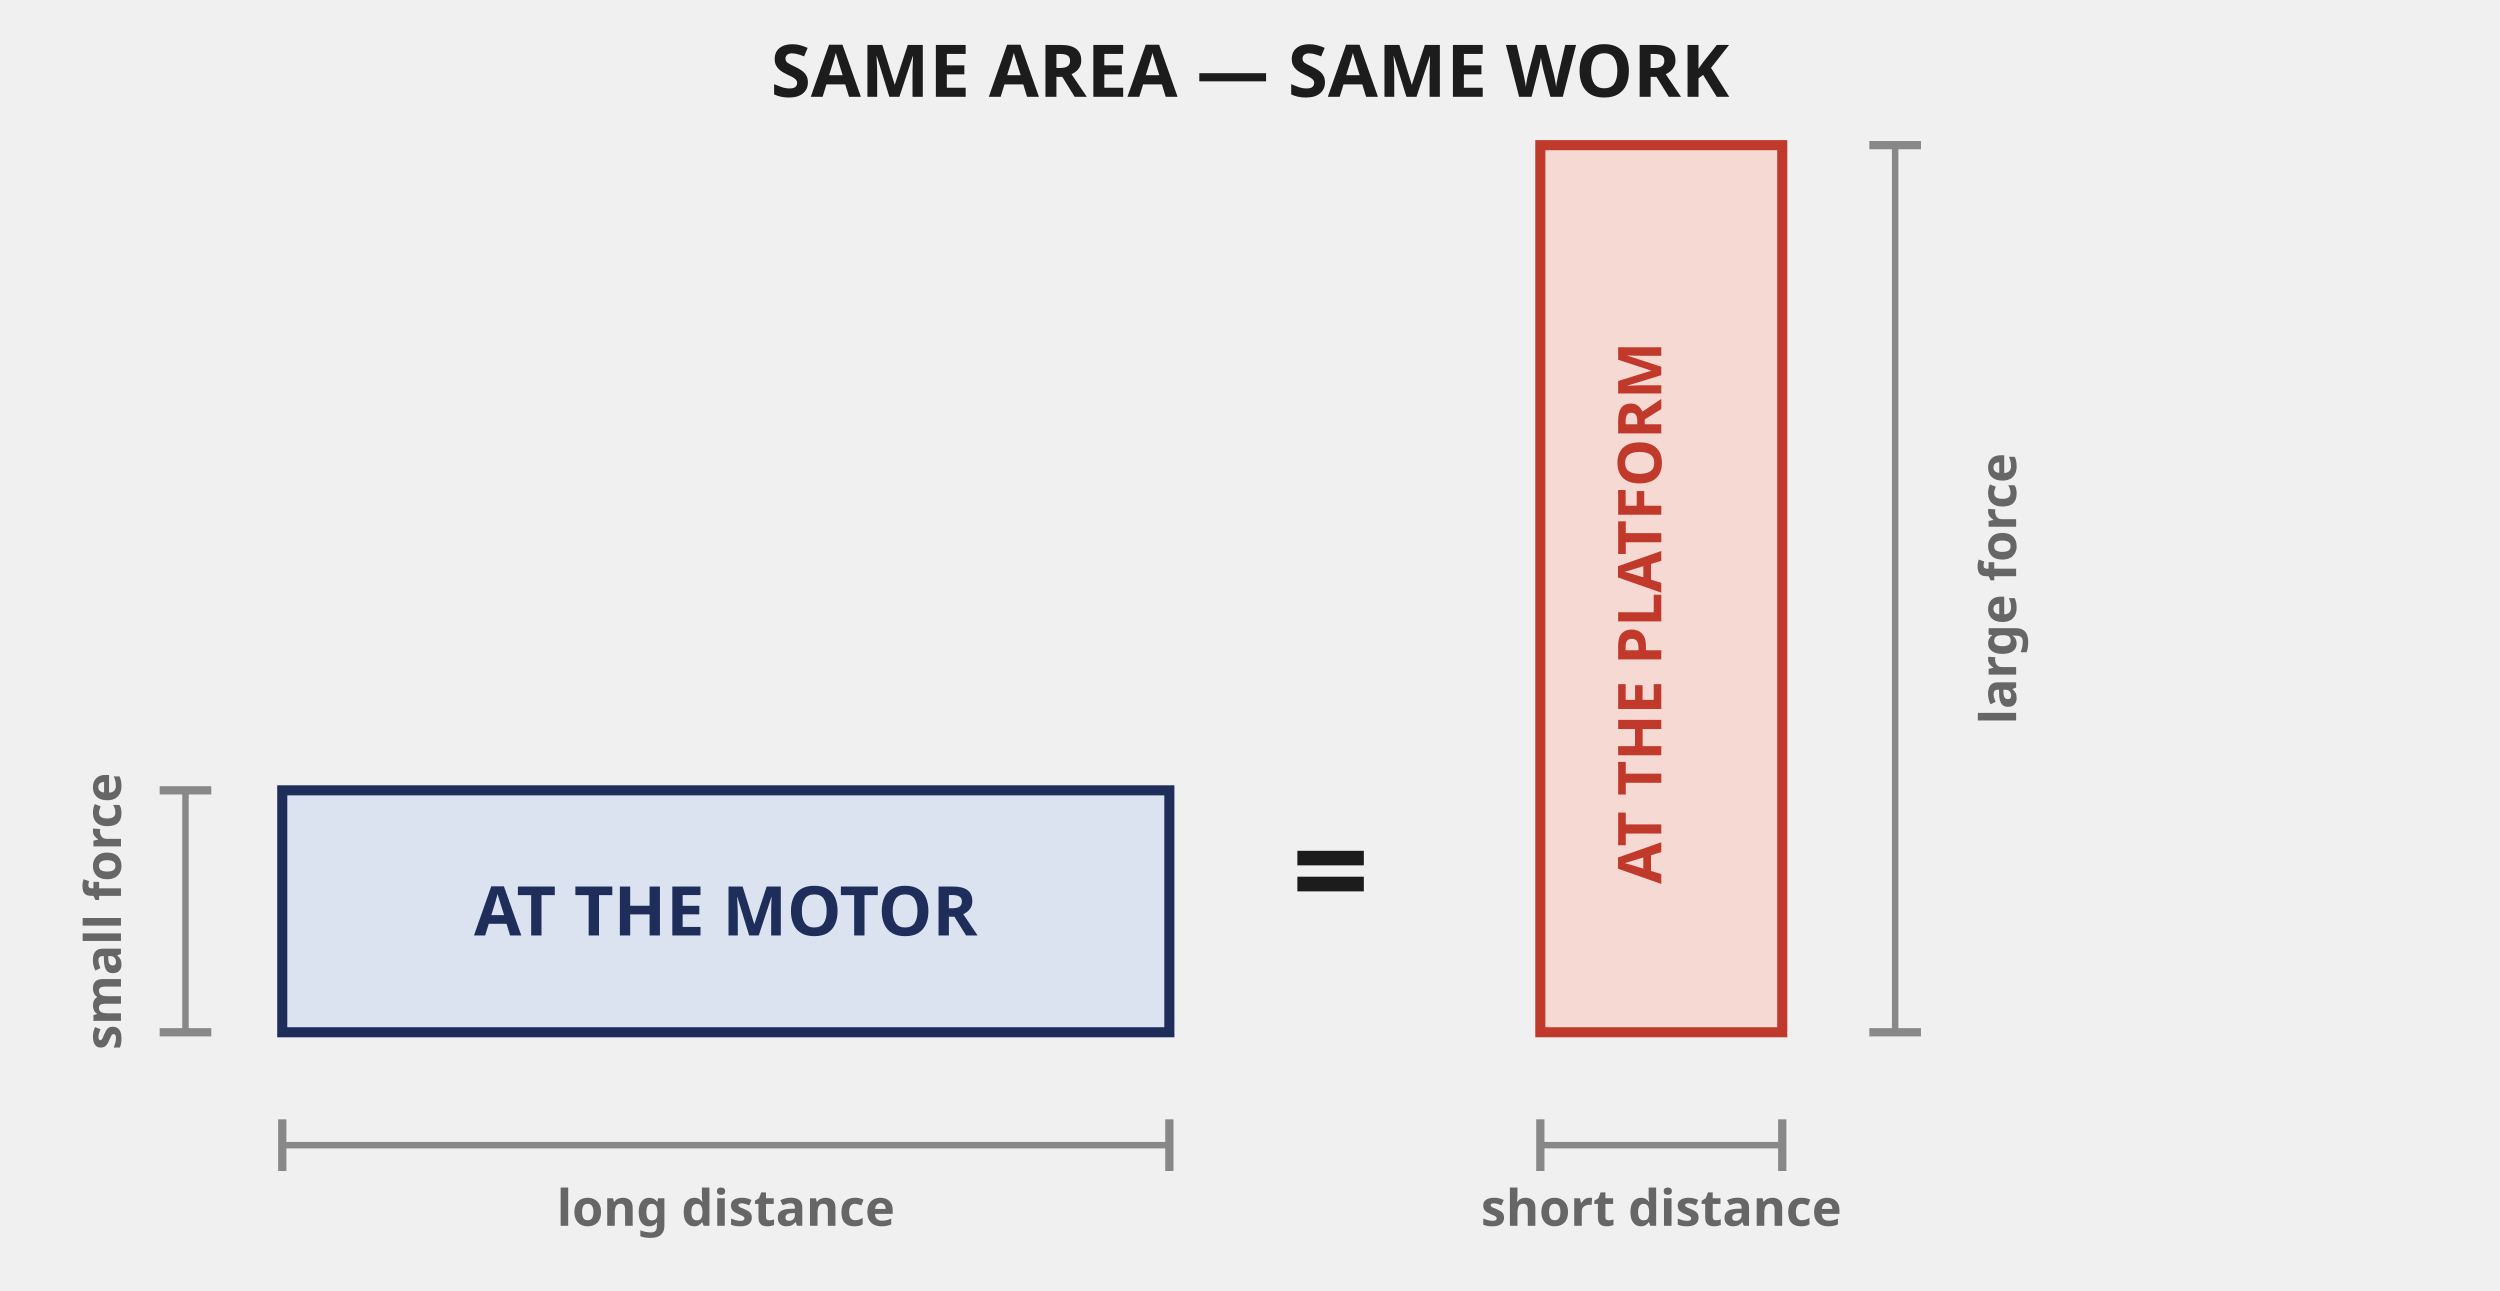
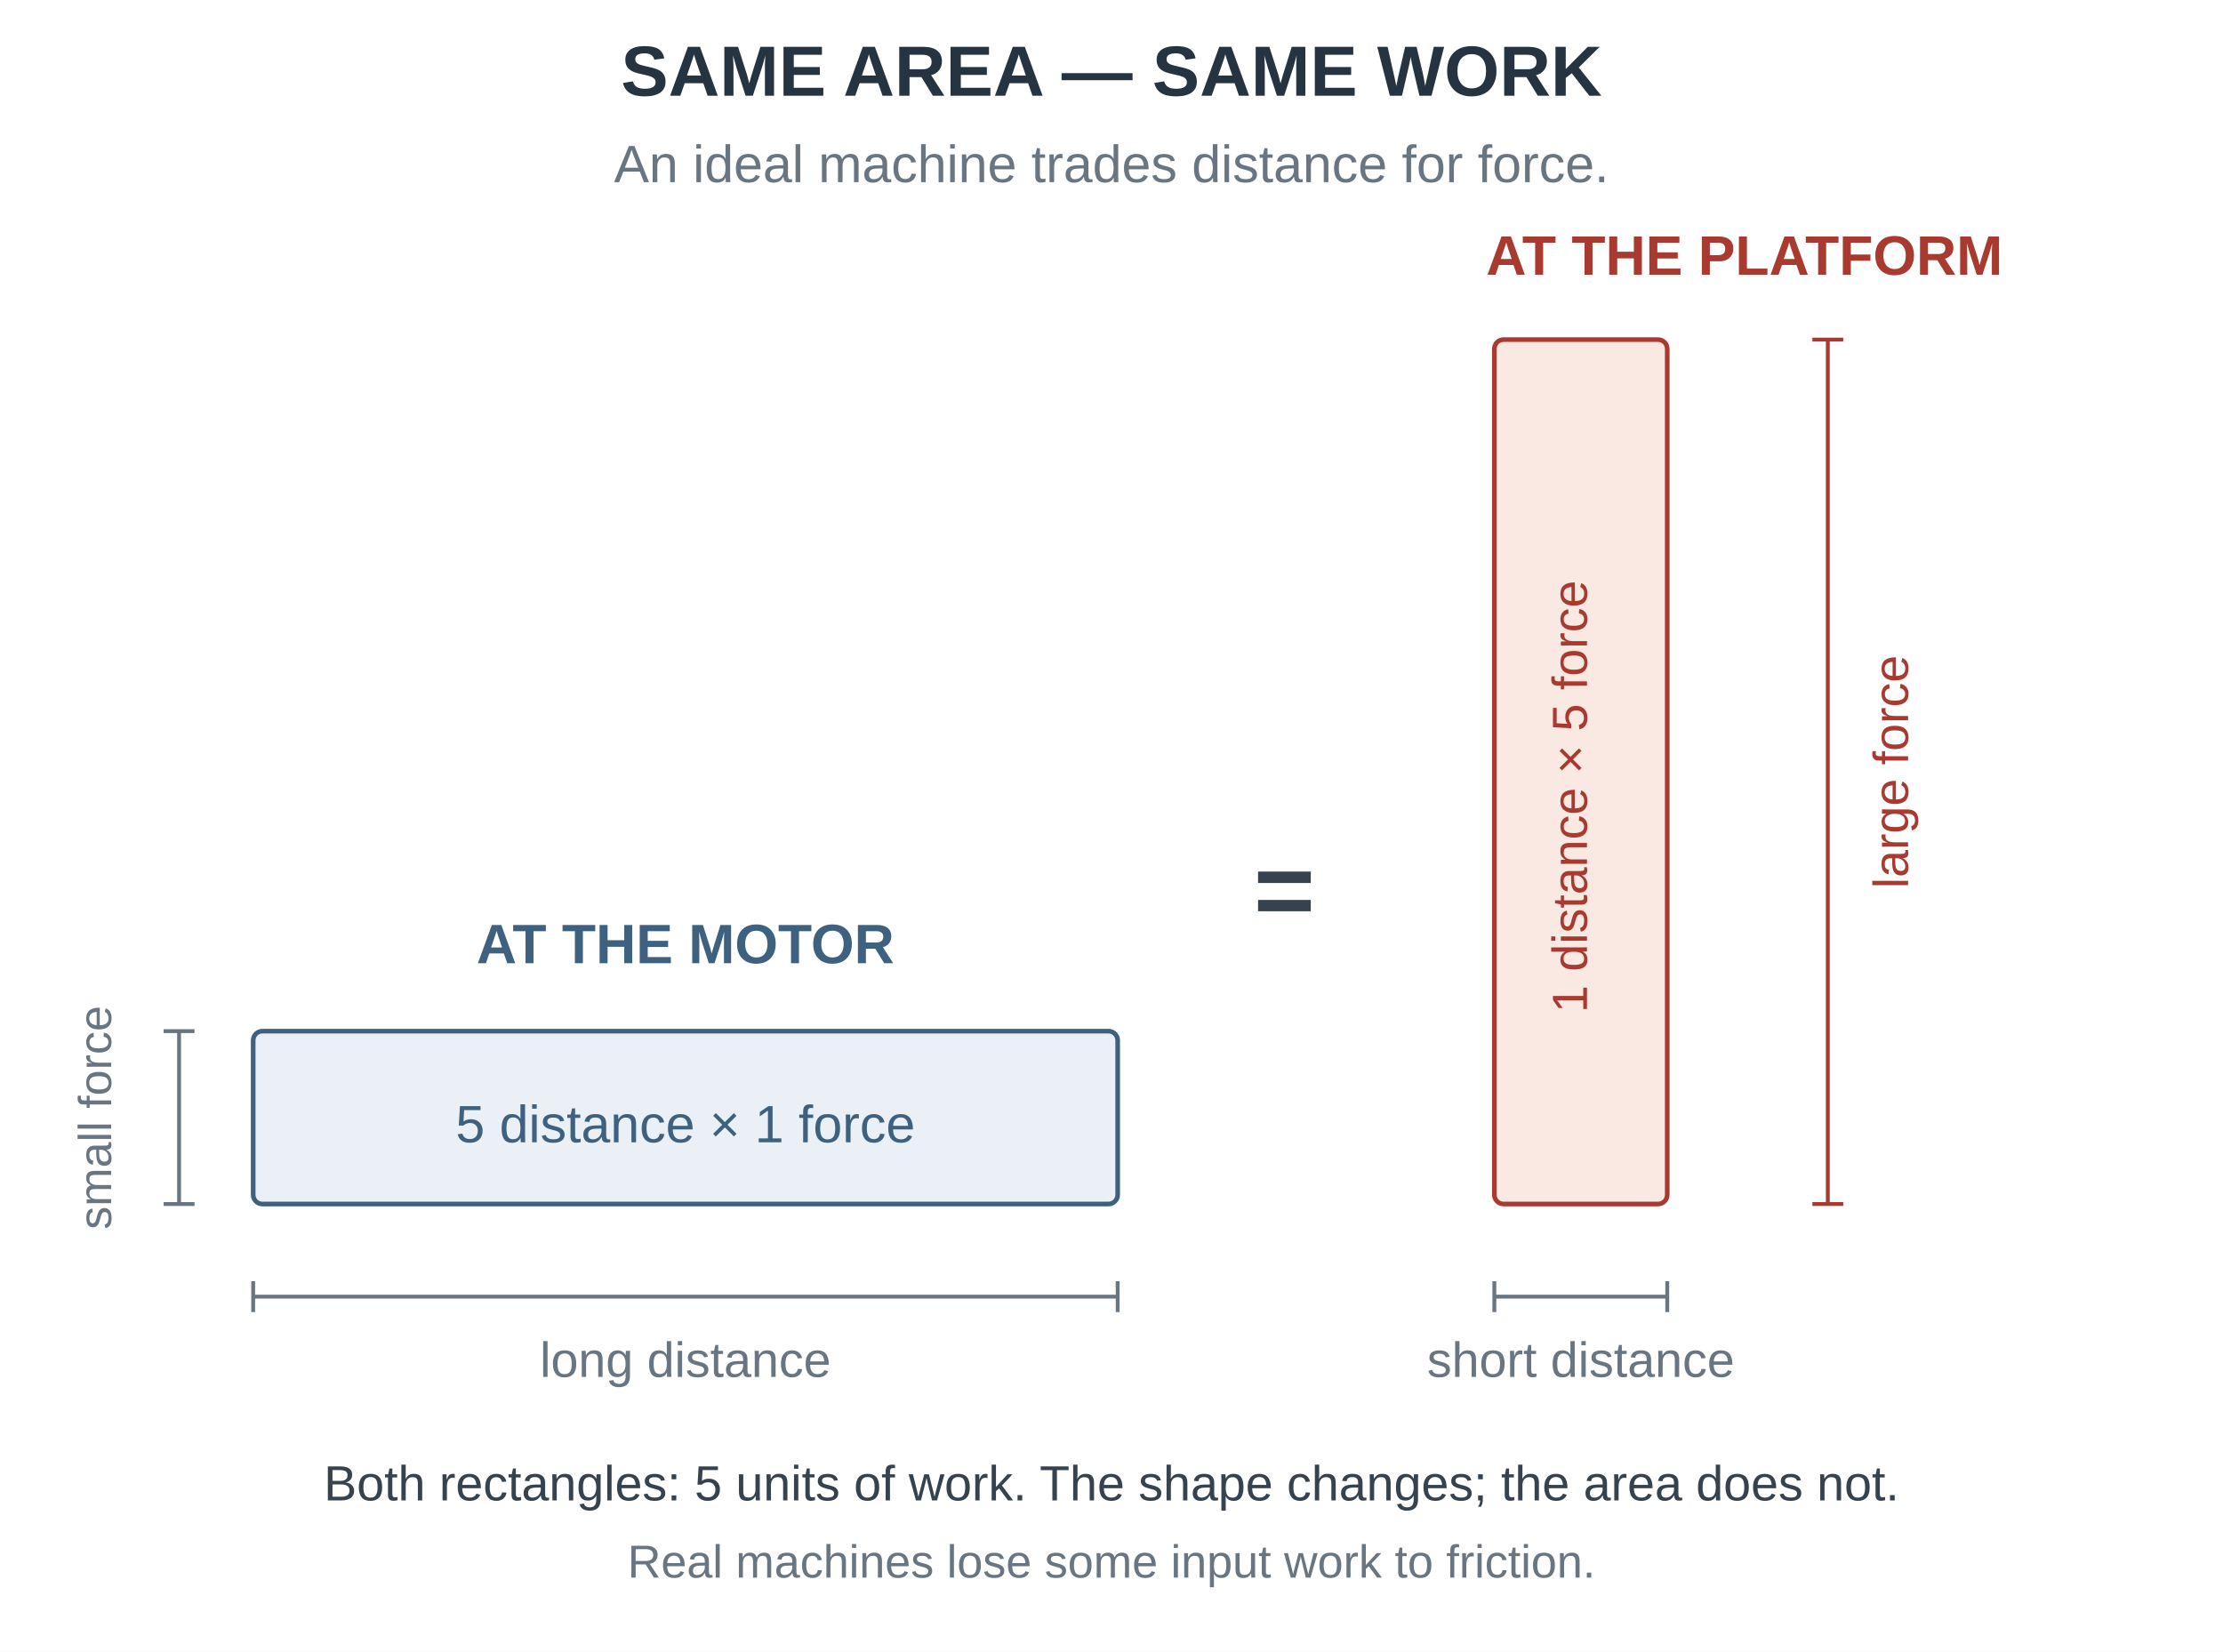
- <svg xmlns="http://www.w3.org/2000/svg" viewBox="0 0 620 320" role="img" aria-label="Two rectangles of equal area. The wide flat one represents a small force applied over a long distance. The narrow tall one represents a large force applied over a short distance. Because their areas are equal, they represent the same amount of work.">
-   <defs>
-     <marker id="tkG" viewBox="0 0 10 10" refX="1" refY="5" markerWidth="8" markerHeight="8" orient="auto">
-       <path d="M1,0 L1,10" stroke="#888" stroke-width="1.6" />
-     </marker>
-     <marker id="tkH" viewBox="0 0 10 10" refX="9" refY="5" markerWidth="8" markerHeight="8" orient="auto">
-       <path d="M9,0 L9,10" stroke="#888" stroke-width="1.6" />
-     </marker>
-   </defs>
-   <rect x="70" y="196" width="220" height="60" fill="#dbe3f0" stroke="#1F2D5A" stroke-width="2.5" />
-   <text x="180" y="232" text-anchor="middle" font-family="'Barlow Condensed',sans-serif" font-size="17" font-weight="700" fill="#1F2D5A">AT THE MOTOR</text>
-   <line x1="70" y1="284" x2="290" y2="284" stroke="#888" stroke-width="1.6" marker-start="url(#tkG)" marker-end="url(#tkH)" />
-   <text x="180" y="304" text-anchor="middle" font-family="'Barlow',sans-serif" font-size="12.5" font-weight="600" fill="#666">long distance</text>
-   <line x1="46" y1="196" x2="46" y2="256" stroke="#888" stroke-width="1.6" marker-start="url(#tkG)" marker-end="url(#tkH)" />
-   <text x="30" y="226" text-anchor="middle" font-family="'Barlow',sans-serif" font-size="12.5" font-weight="600" fill="#666" transform="rotate(-90 30 226)">small force</text>
-   <text x="330" y="228" text-anchor="middle" font-family="'Barlow Condensed',sans-serif" font-size="34" font-weight="700" fill="#1C1C1C">=</text>
-   <rect x="382" y="36" width="60" height="220" fill="#f7d9d4" stroke="#C0392B" stroke-width="2.5" />
-   <text x="412" y="152" text-anchor="middle" font-family="'Barlow Condensed',sans-serif" font-size="15" font-weight="700" fill="#C0392B" transform="rotate(-90 412 152)">AT THE PLATFORM</text>
-   <line x1="382" y1="284" x2="442" y2="284" stroke="#888" stroke-width="1.6" marker-start="url(#tkG)" marker-end="url(#tkH)" />
-   <text x="412" y="304" text-anchor="middle" font-family="'Barlow',sans-serif" font-size="12.5" font-weight="600" fill="#666">short distance</text>
-   <line x1="470" y1="36" x2="470" y2="256" stroke="#888" stroke-width="1.6" marker-start="url(#tkG)" marker-end="url(#tkH)" />
-   <text x="500" y="146" text-anchor="middle" font-family="'Barlow',sans-serif" font-size="12.5" font-weight="600" fill="#666" transform="rotate(-90 500 146)">large force</text>
-   <text x="310" y="24" text-anchor="middle" font-family="'Barlow Condensed',sans-serif" font-size="18" font-weight="700" fill="#1C1C1C">SAME AREA — SAME WORK</text>
+ <svg xmlns="http://www.w3.org/2000/svg" viewBox="0 0 720 535" role="img" aria-labelledby="equal-work-title equal-work-description">
+   <rect width="720" height="535" fill="#fff" />
+   <g font-family="Barlow, Arial, sans-serif" fill="#263340" font-size="16">
+     <text x="360" y="31" font-size="23" fill="#263340" text-anchor="middle" font-weight="600">SAME AREA — SAME WORK</text>
+     <text x="360" y="59" font-size="17" fill="#697580" text-anchor="middle">An ideal machine trades distance for force.</text>
+     <rect x="82" y="334" width="280" height="56" rx="3" fill="#eaf0f5" stroke="#3d617e" stroke-width="1.5" />
+     <rect x="484" y="110" width="56" height="280" rx="3" fill="#fae8e3" stroke="#a83a30" stroke-width="1.5" />
+     <text x="222" y="312" font-size="18" fill="#3d617e" text-anchor="middle" font-weight="600">AT THE MOTOR</text>
+     <text x="565" y="89" font-size="18" fill="#a83a30" text-anchor="middle" font-weight="600">AT THE PLATFORM</text>
+     <text x="222" y="370" font-size="17" fill="#3d617e" text-anchor="middle">5 distance × 1 force</text>
+     <text x="514" y="258" font-size="16" fill="#a83a30" text-anchor="middle" transform="rotate(-90 514 258)">1 distance × 5 force</text>
+     <text x="416" y="300" font-size="34" fill="#36434f" text-anchor="middle" font-weight="600">=</text>
+     <path d="M82 420L362 420M82 415L82 425M362 415L362 425" fill="none" stroke="#697580" stroke-width="1.25" />
+     <text x="222" y="446" font-size="16" fill="#697580" text-anchor="middle">long distance</text>
+     <path d="M484 420L540 420M484 415L484 425M540 415L540 425" fill="none" stroke="#697580" stroke-width="1.25" />
+     <text x="512" y="446" font-size="16" fill="#697580" text-anchor="middle">short distance</text>
+     <path d="M58 334L58 390M63 334L53 334M63 390L53 390" fill="none" stroke="#697580" stroke-width="1.25" />
+     <text x="36" y="362" font-size="15" fill="#697580" text-anchor="middle" transform="rotate(-90 36 362)">small force</text>
+     <path d="M592 110L592 390M597 110L587 110M597 390L587 390" fill="none" stroke="#a83a30" stroke-width="1.25" />
+     <text x="618" y="250" font-size="16" fill="#a83a30" text-anchor="middle" transform="rotate(-90 618 250)">large force</text>
+     <text x="360" y="486" font-size="16" fill="#36434f" text-anchor="middle">Both rectangles: 5 units of work. The shape changes; the area does not.</text>
+     <text x="360" y="511" font-size="15" fill="#697580" text-anchor="middle">Real machines lose some input work to friction.</text>
+   </g>
</svg>
